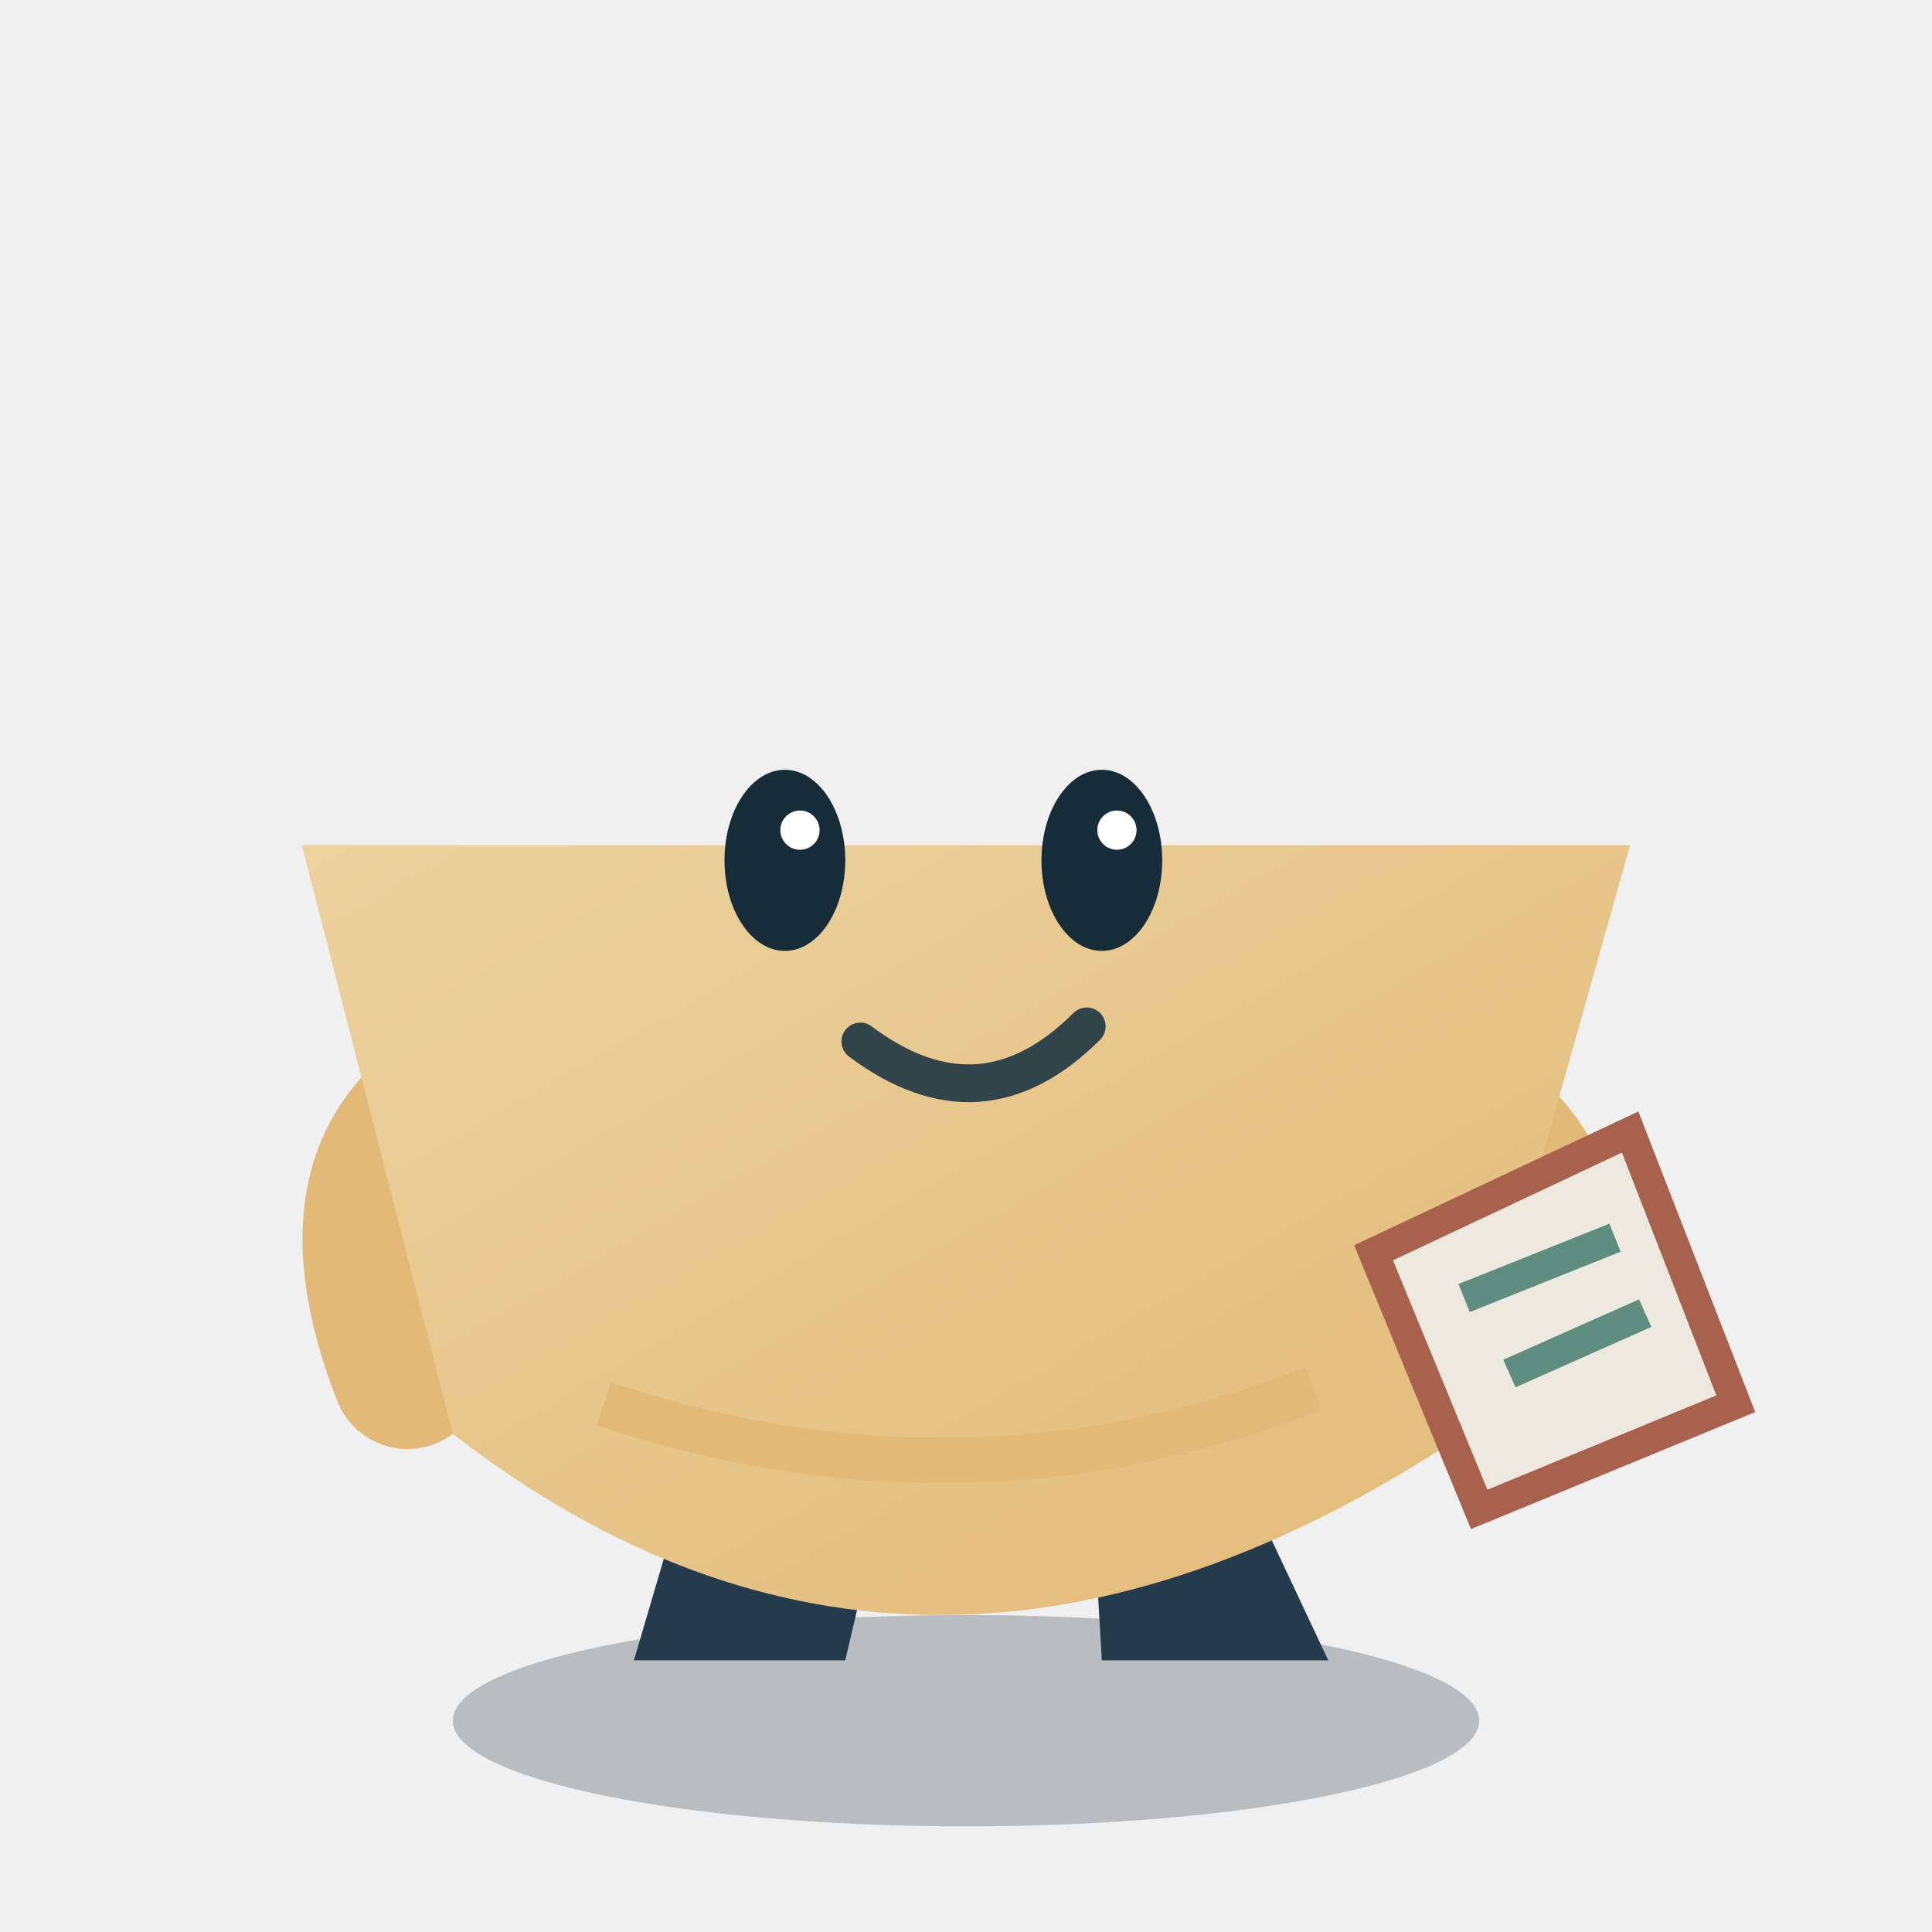
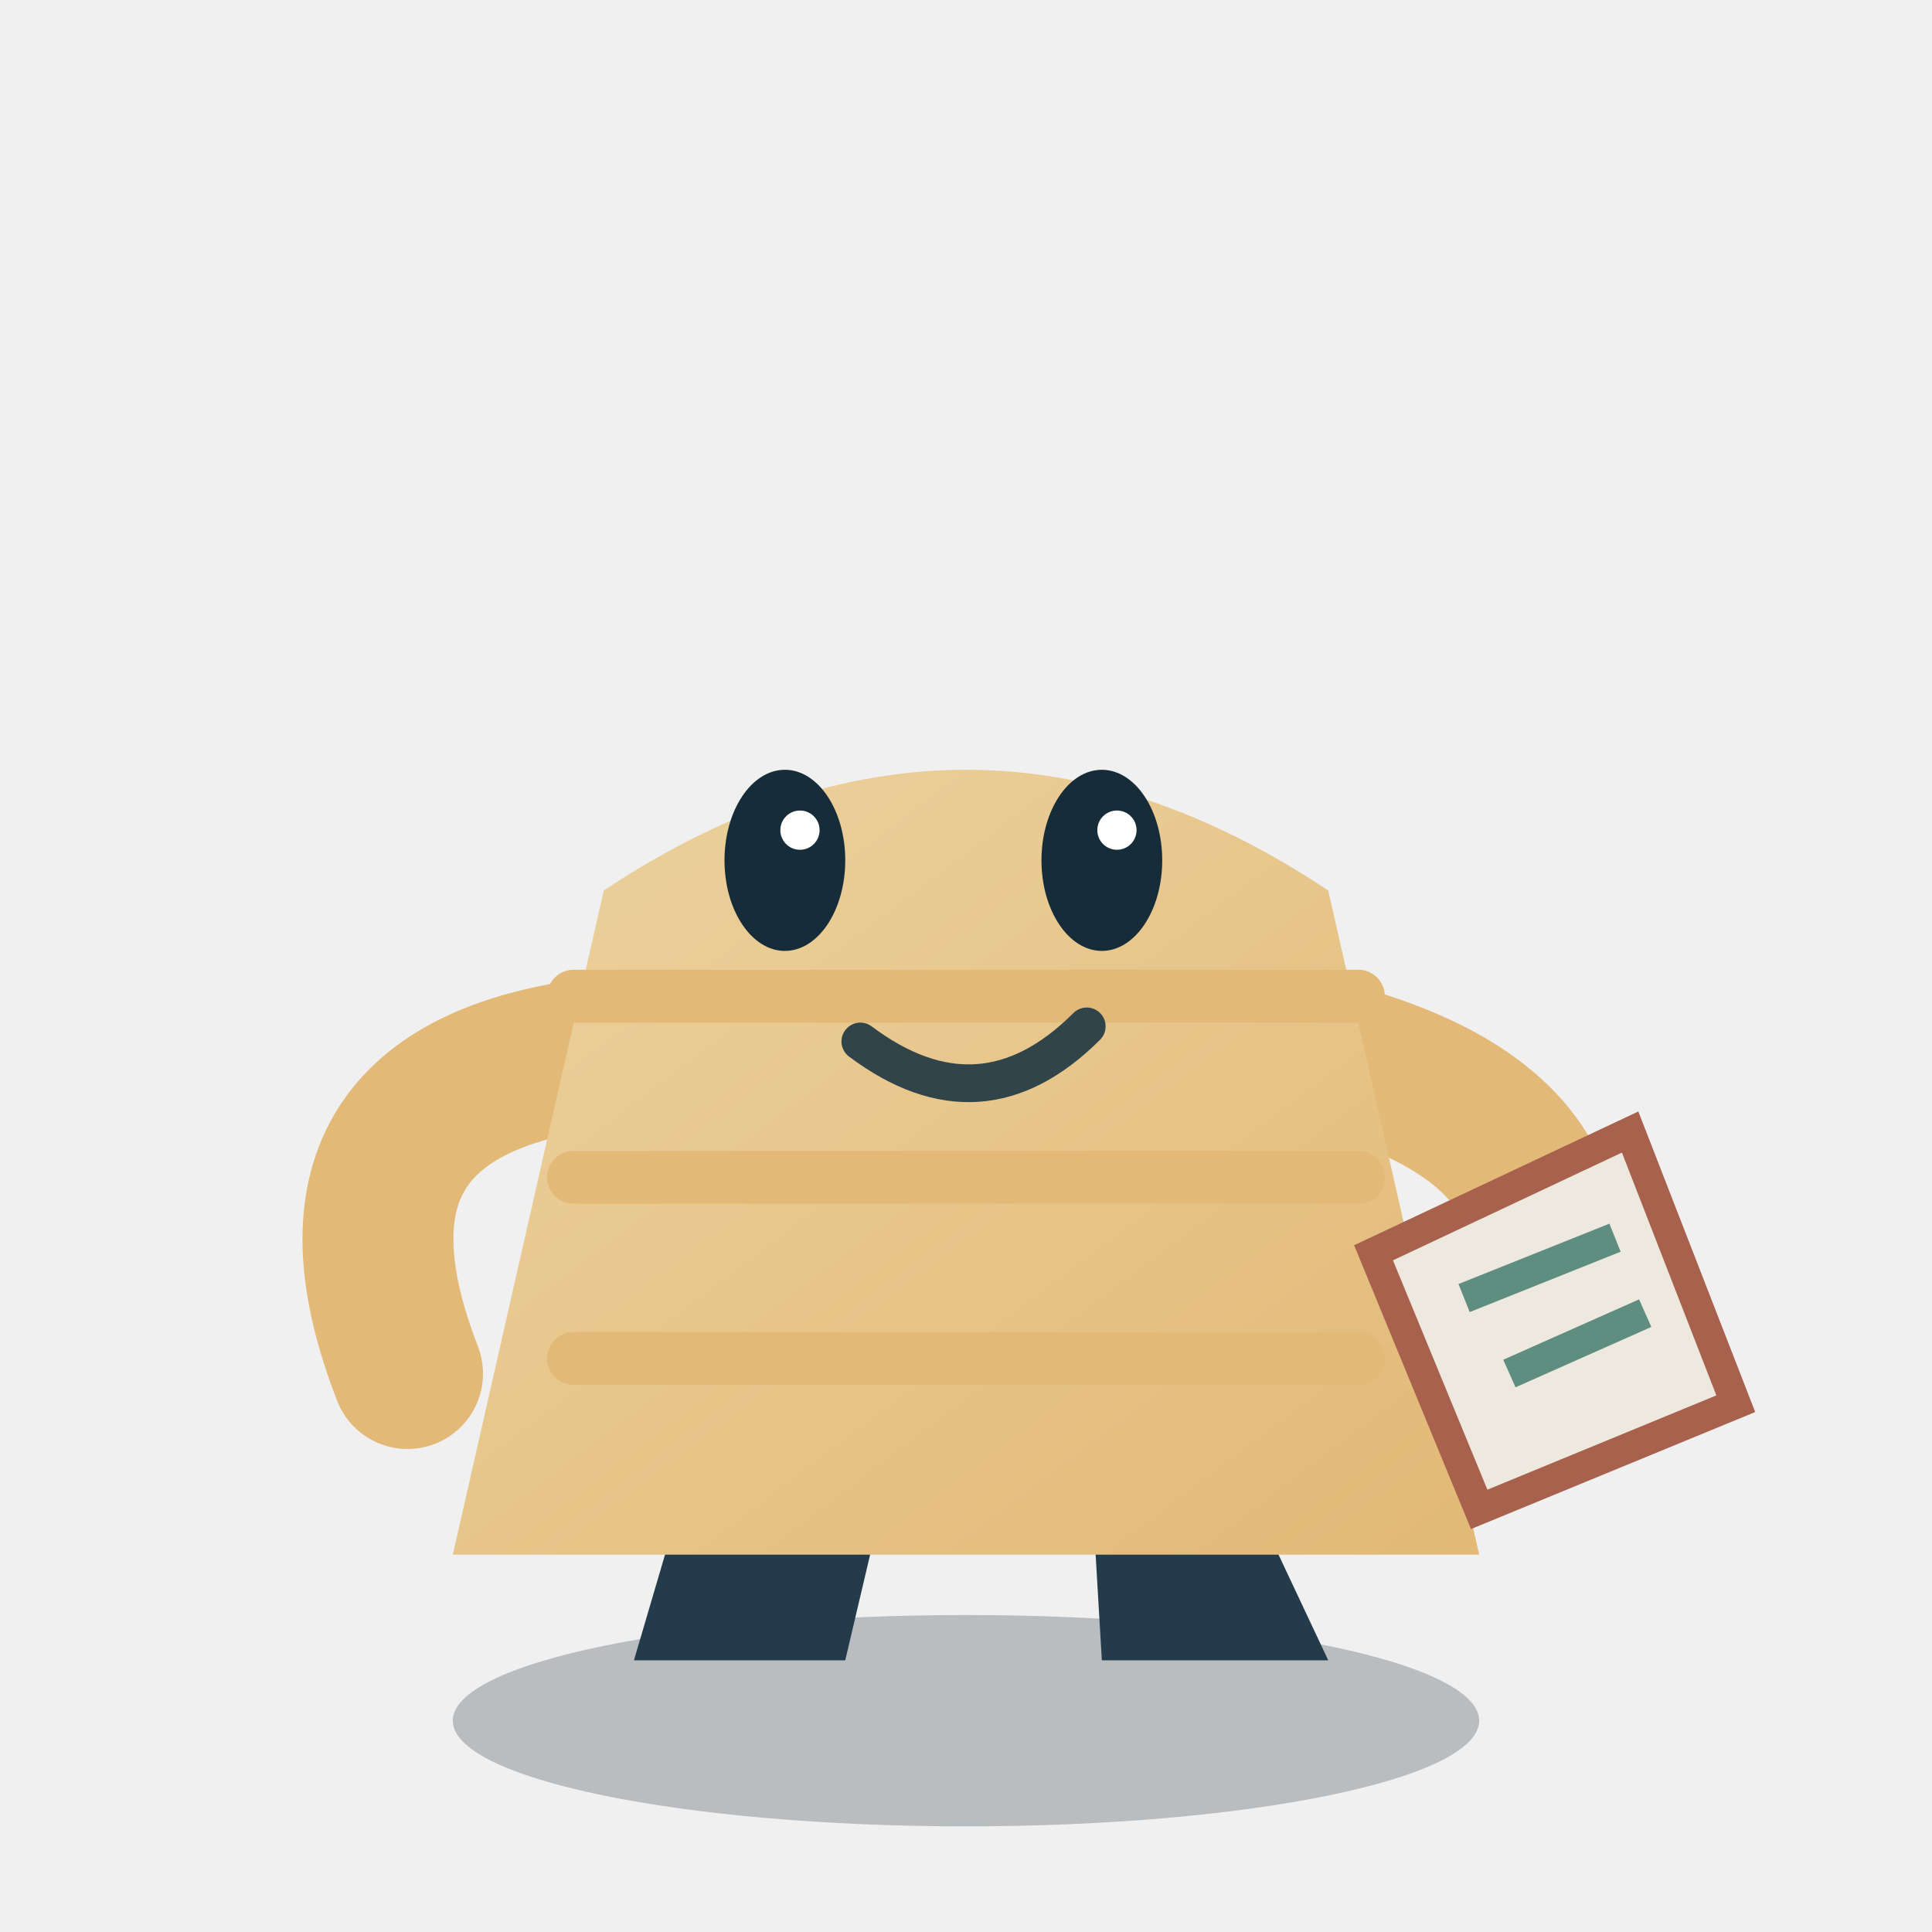
<svg xmlns="http://www.w3.org/2000/svg" width="128" height="128" viewBox="0 0 128 128">
  <defs>
    <linearGradient id="body2" x1="0" y1="0" x2="1" y2="1">
      <stop offset="0" stop-color="#ecd29f" />
      <stop offset="1" stop-color="#E2B976" />
    </linearGradient>
  </defs>
  <ellipse cx="64" cy="114" rx="34" ry="7" fill="#091726" opacity=".24" />
  <path d="M47 93l-5 17h14l4-17M72 93l1 17h15l-8-17" fill="#243b4b" />
  <path d="M38 70Q20 73 27 91M88 70q19 5 13 20" stroke="#E2B976" stroke-width="10" fill="none" stroke-linecap="round" />
  <g id="shape-2">
-     <path d="M20 56h88l-11 39q-36 24-67 0z" fill="url(#body2)" />
+     <path d="M30 103l10-44q24-16 48 0l10 44z" fill="url(#body2)" />
+     <path d="M38 66h52M38 78h52M38 90h52" stroke="#E2B976" stroke-width="3.5" stroke-linecap="round" />
  </g>
  <ellipse cx="52" cy="57" rx="4" ry="6" fill="#172c39" />
  <ellipse cx="73" cy="57" rx="4" ry="6" fill="#172c39" />
  <circle cx="53" cy="55" r="1.3" fill="#fff" />
  <circle cx="74" cy="55" r="1.3" fill="#fff" />
  <path d="M57 69q8 6 15-1" fill="none" stroke="#31444a" stroke-width="2.5" stroke-linecap="round" />
-   <path d="M40 93q24 8 47-1" stroke="#E2B976" stroke-width="3" fill="none" />
  <path d="M91 83l17-8 7 18-17 7z" fill="#EEE9DE" stroke="#A7614D" stroke-width="2" />
  <path d="M97 86l10-4m-7 9 9-4" stroke="#5F8E80" stroke-width="2" />
</svg>
